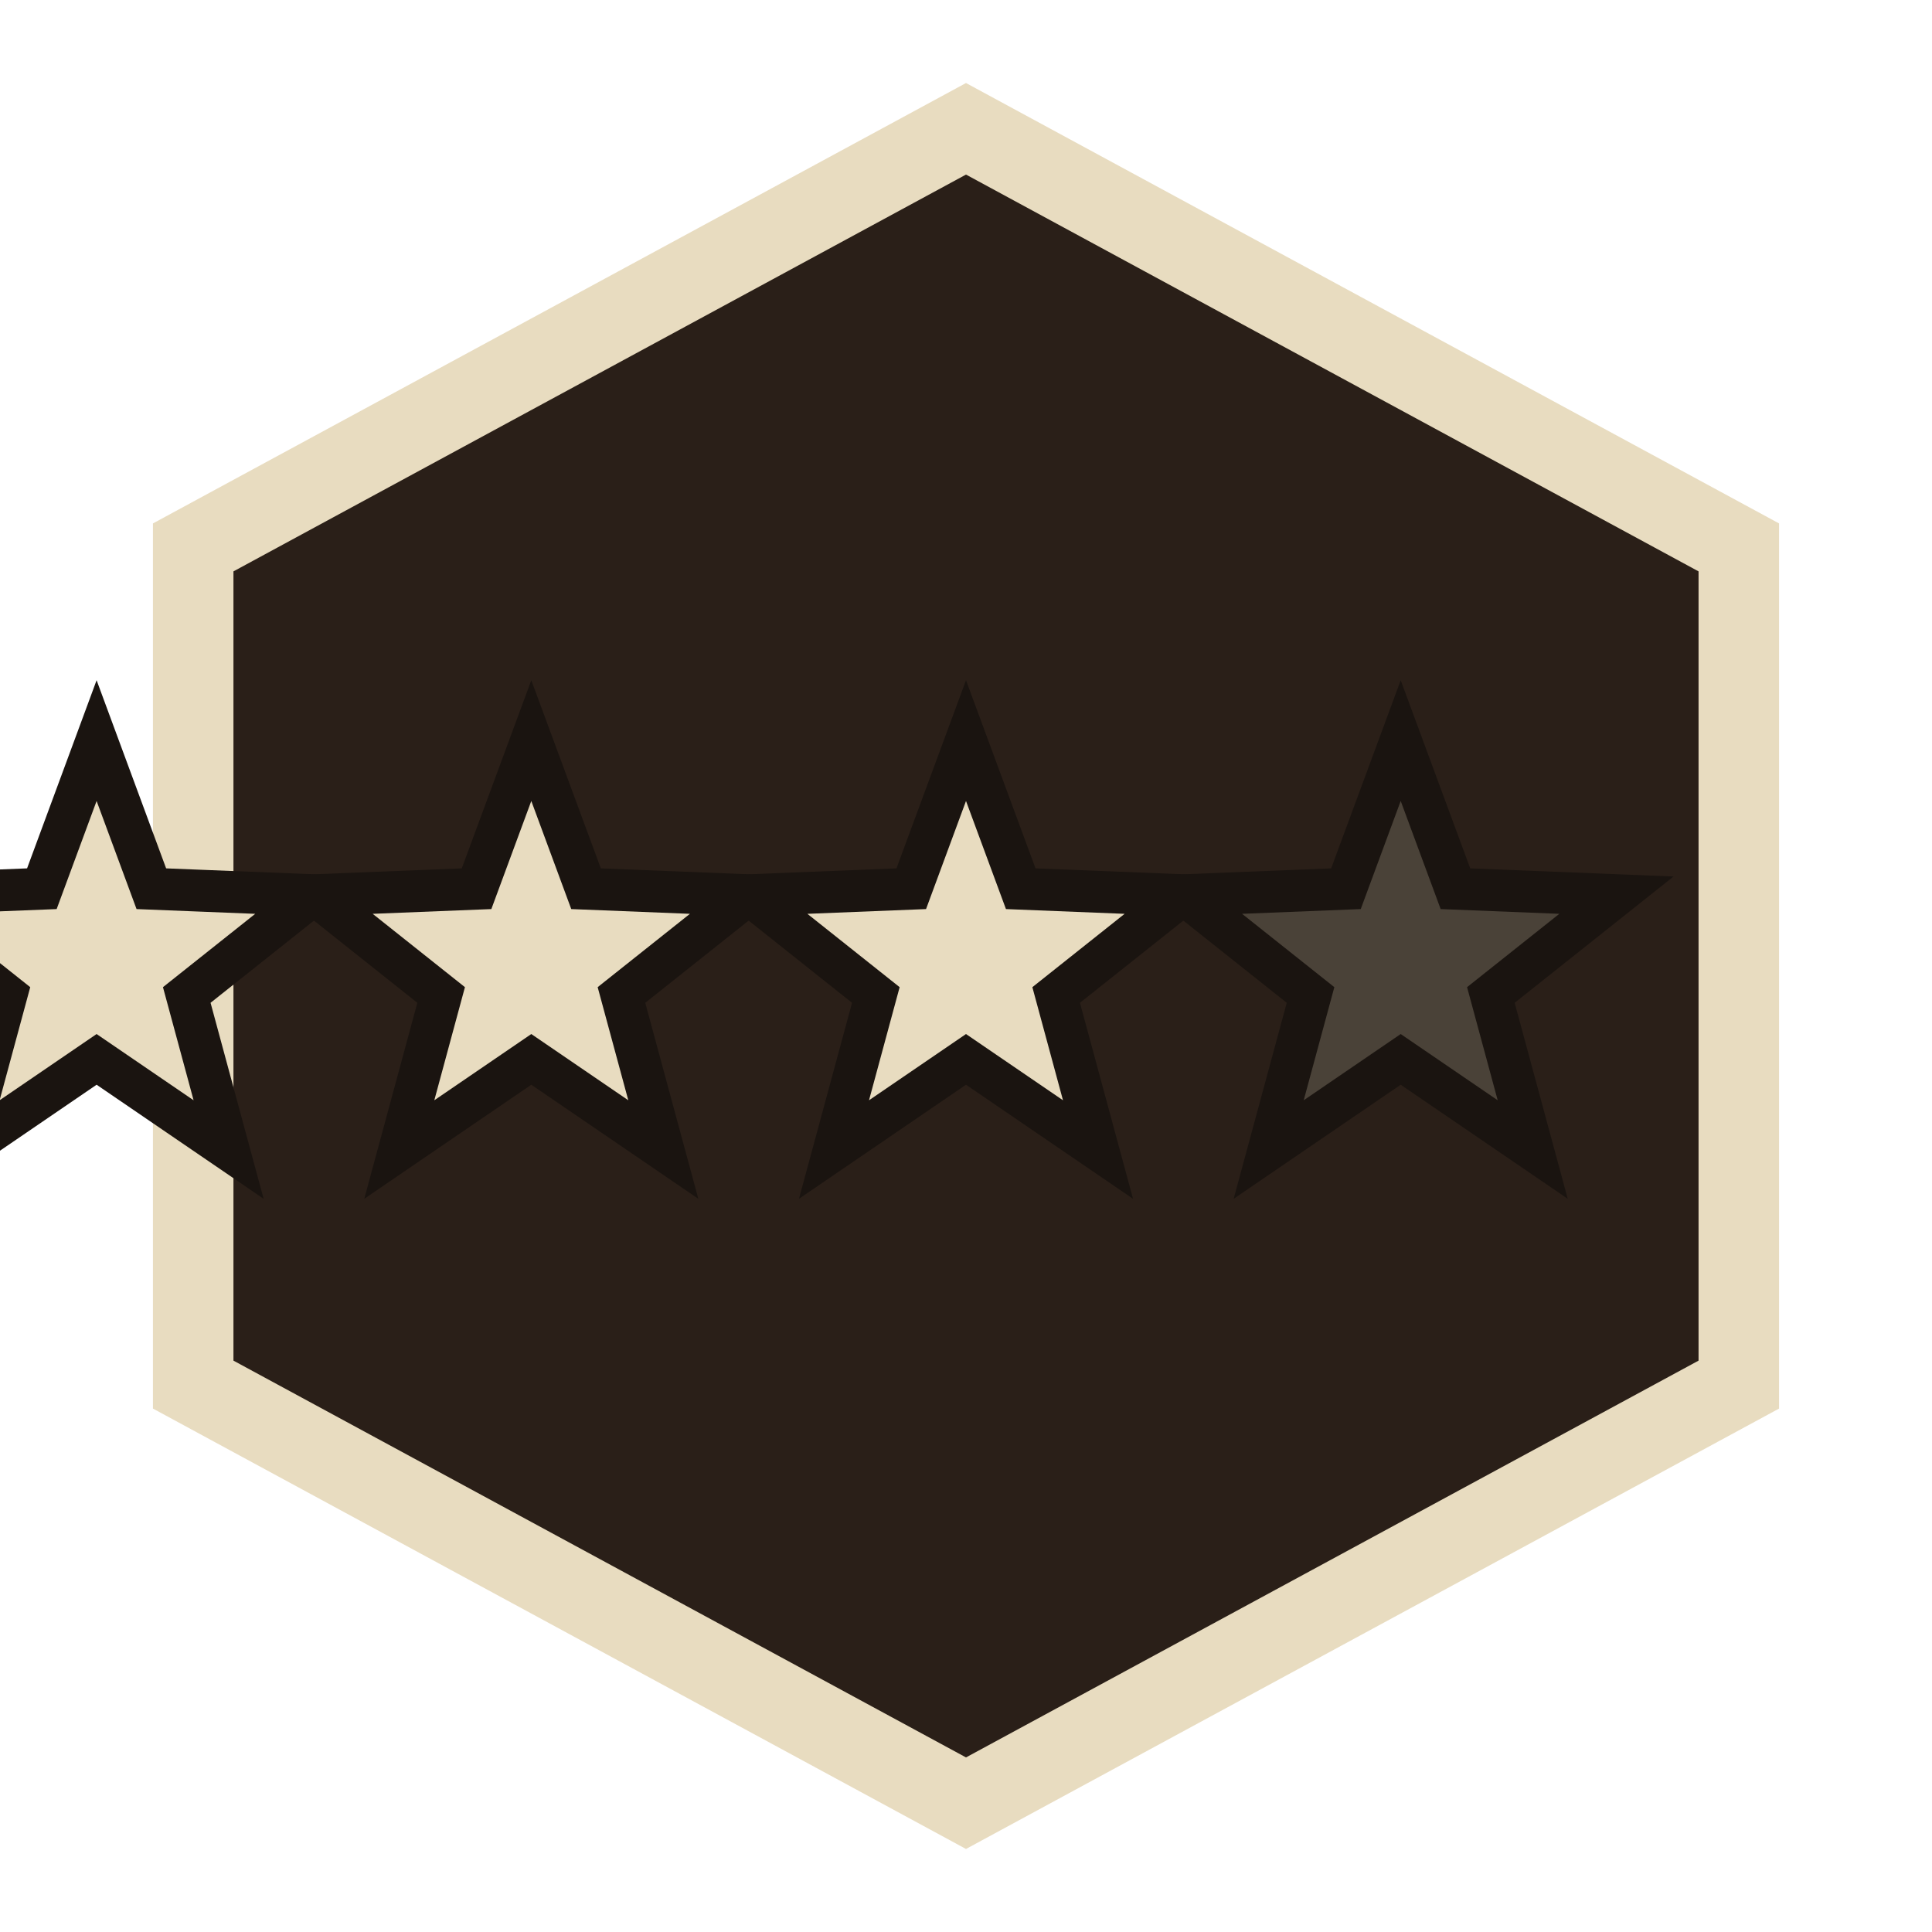
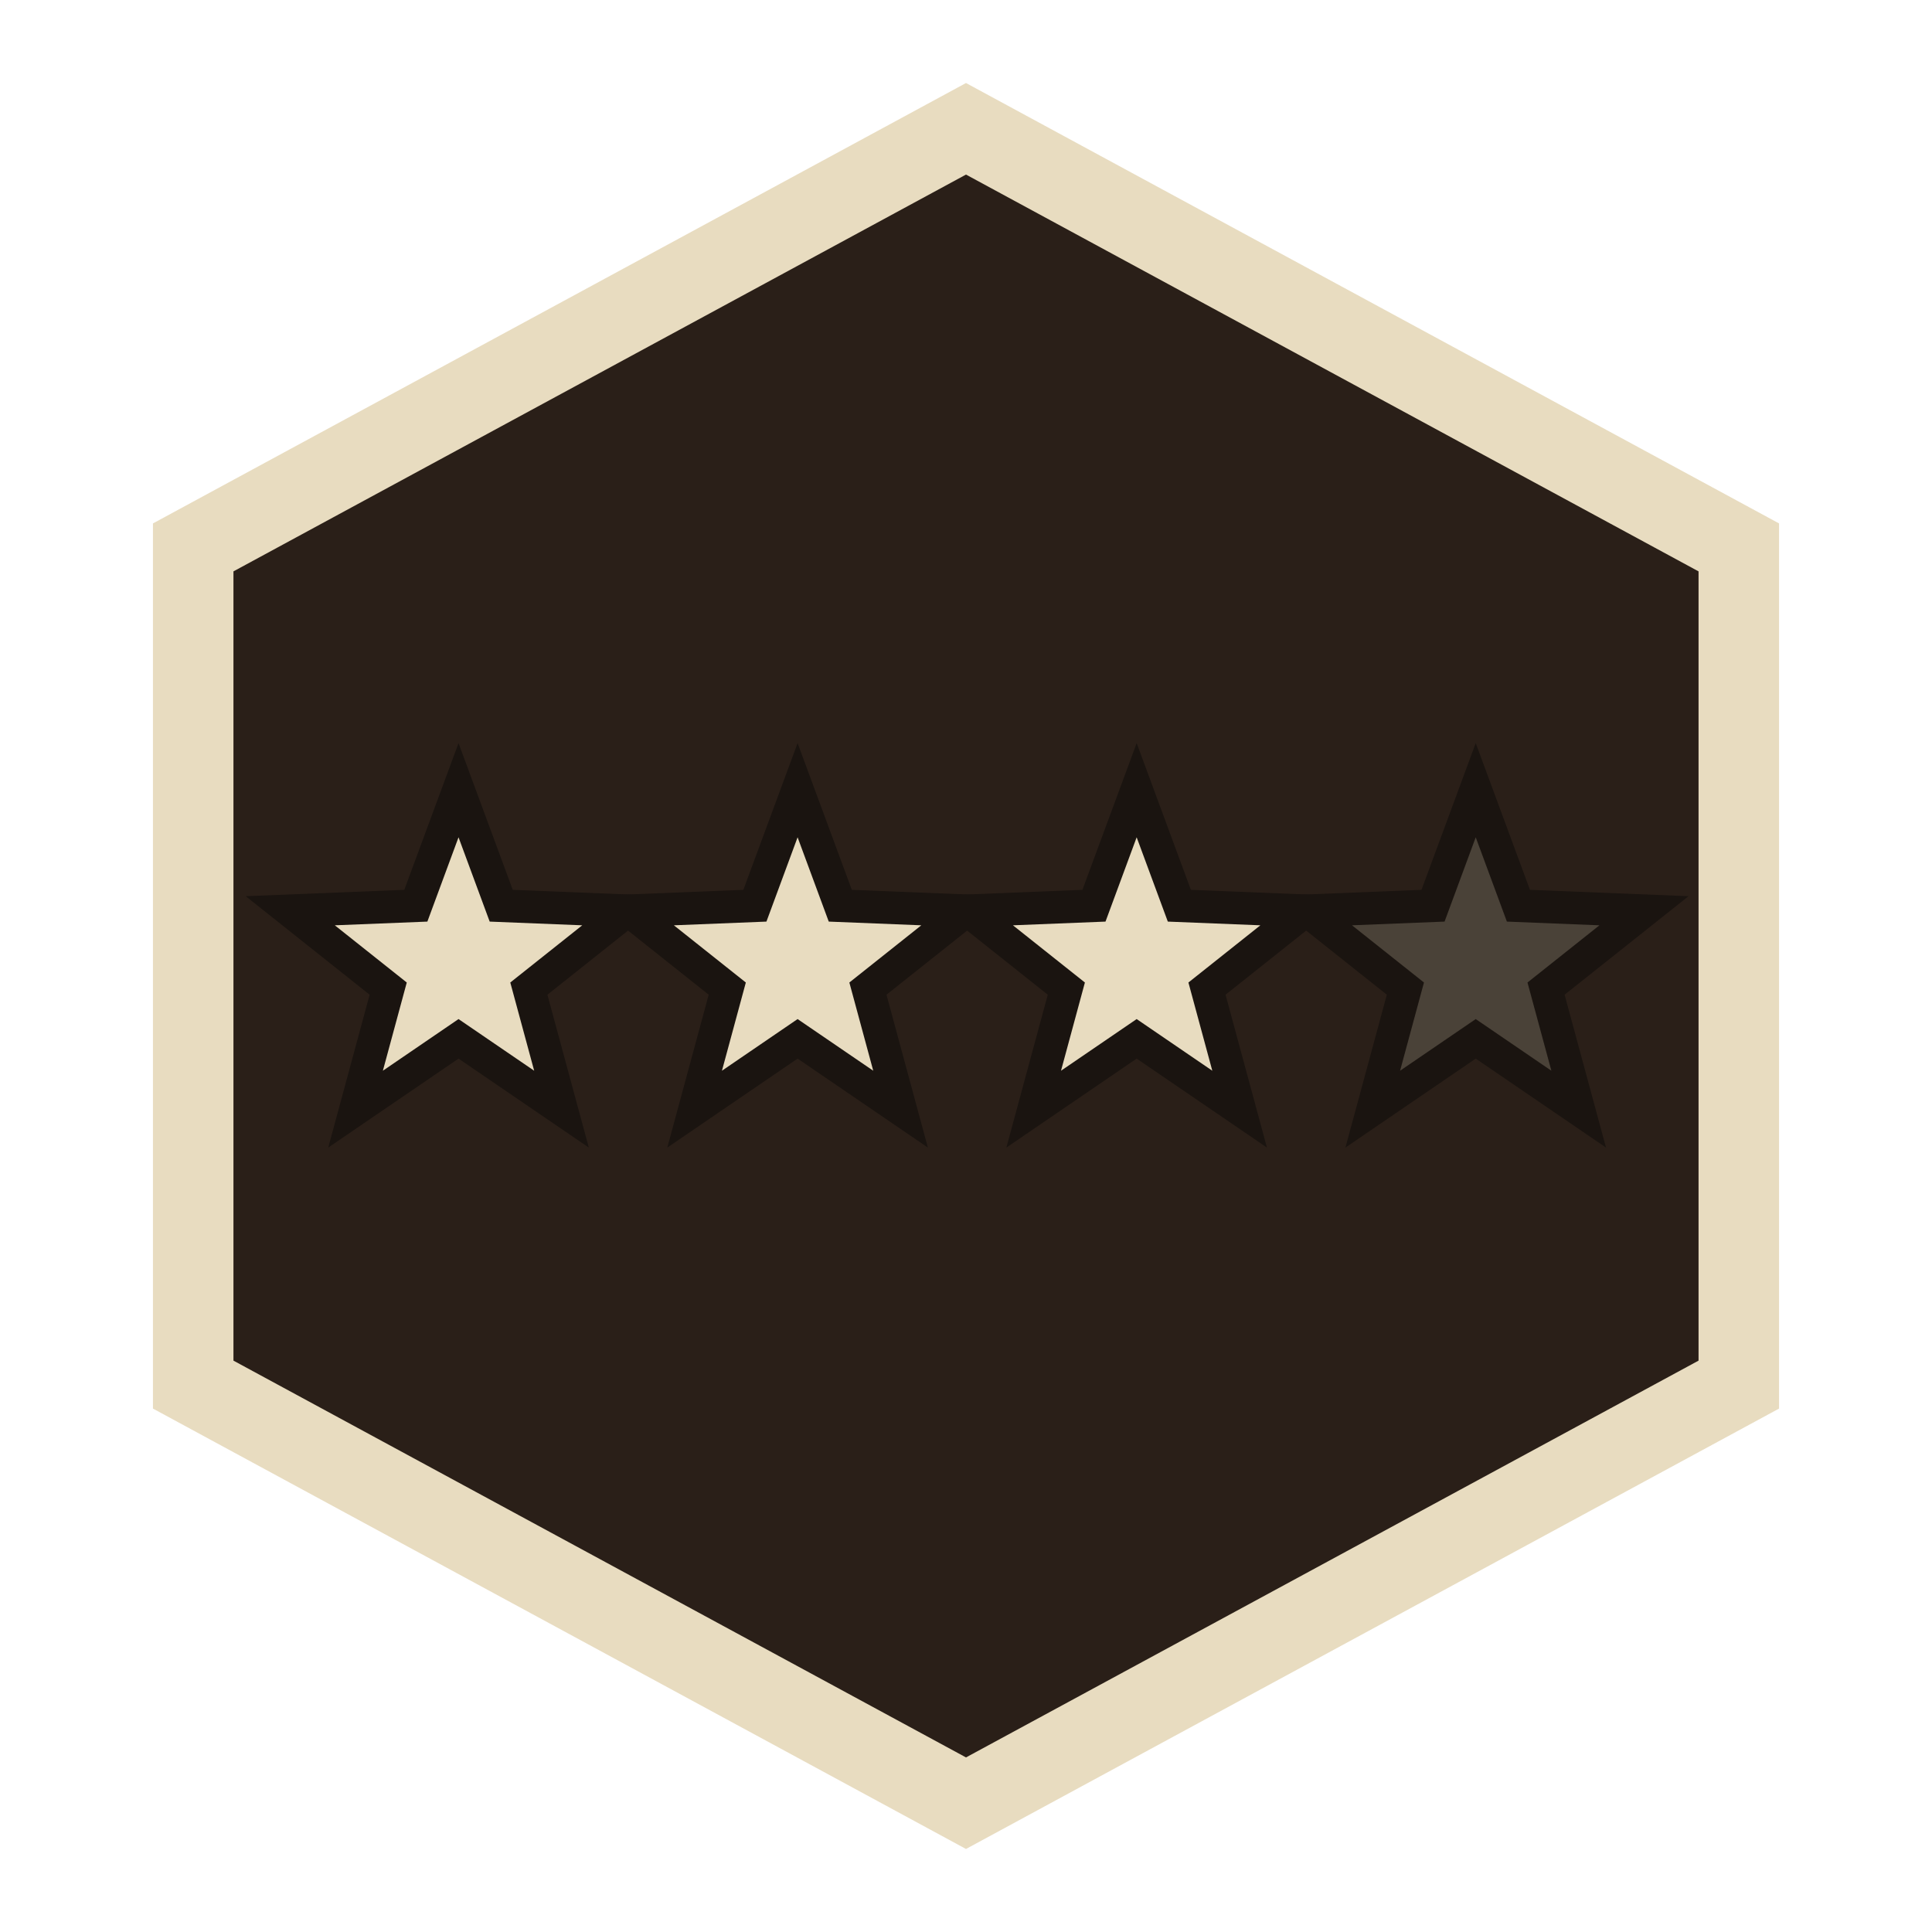
<svg xmlns="http://www.w3.org/2000/svg" viewBox="-30 -30 60 60" width="180" height="180">
  <style>.k3{stroke:#1a1410;stroke-width:3px;stroke-linejoin:round;stroke-linecap:round}.k2{stroke:#1a1410;stroke-width:2.2px;stroke-linejoin:round;stroke-linecap:round}.k15{stroke:#1a1410;stroke-width:1.6px;stroke-linejoin:round;stroke-linecap:round}.k1{stroke:#1a1410;stroke-width:1.1px;stroke-linejoin:round}</style>
  <defs>
    <g id="v-sturmbatterie">
      <ellipse cx="0" cy="16" rx="50" ry="16" fill="rgba(0,0,0,.35)" stroke="none" />
      <path class="k2" d="M-35.0,7 L31.0,7 A9,9 0 0 1 31.0,25 L-35.0,25 A9,9 0 0 1 -35.0,7 Z" fill="#2c2822" />
      <line x1="-41.3" y1="8.5" x2="-41.3" y2="23.5" stroke="#161310" stroke-width="2" stroke-linecap="round" />
      <line x1="-34.75" y1="8.5" x2="-34.75" y2="23.5" stroke="#161310" stroke-width="2" stroke-linecap="round" />
      <line x1="-28.2" y1="8.5" x2="-28.2" y2="23.5" stroke="#161310" stroke-width="2" stroke-linecap="round" />
      <line x1="-21.65" y1="8.5" x2="-21.65" y2="23.5" stroke="#161310" stroke-width="2" stroke-linecap="round" />
      <line x1="-15.1" y1="8.5" x2="-15.1" y2="23.5" stroke="#161310" stroke-width="2" stroke-linecap="round" />
      <line x1="-8.55" y1="8.5" x2="-8.55" y2="23.5" stroke="#161310" stroke-width="2" stroke-linecap="round" />
      <line x1="-2.0" y1="8.5" x2="-2.0" y2="23.5" stroke="#161310" stroke-width="2" stroke-linecap="round" />
      <line x1="4.55" y1="8.5" x2="4.55" y2="23.5" stroke="#161310" stroke-width="2" stroke-linecap="round" />
      <line x1="11.1" y1="8.5" x2="11.1" y2="23.5" stroke="#161310" stroke-width="2" stroke-linecap="round" />
      <line x1="17.65" y1="8.5" x2="17.65" y2="23.5" stroke="#161310" stroke-width="2" stroke-linecap="round" />
      <line x1="24.2" y1="8.5" x2="24.2" y2="23.5" stroke="#161310" stroke-width="2" stroke-linecap="round" />
      <line x1="30.75" y1="8.5" x2="30.75" y2="23.5" stroke="#161310" stroke-width="2" stroke-linecap="round" />
      <line x1="37.3" y1="8.5" x2="37.3" y2="23.5" stroke="#161310" stroke-width="2" stroke-linecap="round" />
      <ellipse class="k1" cx="-35.0" cy="16" rx="8.1" ry="8.1" fill="#161310" />
      <ellipse class="k1" cx="31.0" cy="16" rx="8.1" ry="8.1" fill="#161310" />
      <path class="k2" d="M-36.0,-6 L32.0,-6 A10,10 0 0 1 32.0,14 L-36.0,14 A10,10 0 0 1 -36.0,-6 Z" fill="#332b24" />
      <line x1="-43.0" y1="-4.5" x2="-43.0" y2="12.5" stroke="#1c1713" stroke-width="2" stroke-linecap="round" />
      <line x1="-36.167" y1="-4.5" x2="-36.167" y2="12.5" stroke="#1c1713" stroke-width="2" stroke-linecap="round" />
      <line x1="-29.333" y1="-4.5" x2="-29.333" y2="12.5" stroke="#1c1713" stroke-width="2" stroke-linecap="round" />
      <line x1="-22.5" y1="-4.5" x2="-22.5" y2="12.5" stroke="#1c1713" stroke-width="2" stroke-linecap="round" />
      <line x1="-15.667" y1="-4.5" x2="-15.667" y2="12.5" stroke="#1c1713" stroke-width="2" stroke-linecap="round" />
      <line x1="-8.833" y1="-4.5" x2="-8.833" y2="12.5" stroke="#1c1713" stroke-width="2" stroke-linecap="round" />
      <line x1="-2.0" y1="-4.5" x2="-2.0" y2="12.5" stroke="#1c1713" stroke-width="2" stroke-linecap="round" />
      <line x1="4.833" y1="-4.5" x2="4.833" y2="12.5" stroke="#1c1713" stroke-width="2" stroke-linecap="round" />
      <line x1="11.667" y1="-4.5" x2="11.667" y2="12.5" stroke="#1c1713" stroke-width="2" stroke-linecap="round" />
      <line x1="18.5" y1="-4.5" x2="18.5" y2="12.5" stroke="#1c1713" stroke-width="2" stroke-linecap="round" />
      <line x1="25.333" y1="-4.5" x2="25.333" y2="12.5" stroke="#1c1713" stroke-width="2" stroke-linecap="round" />
      <line x1="32.167" y1="-4.5" x2="32.167" y2="12.5" stroke="#1c1713" stroke-width="2" stroke-linecap="round" />
      <line x1="39.0" y1="-4.5" x2="39.0" y2="12.5" stroke="#1c1713" stroke-width="2" stroke-linecap="round" />
      <ellipse class="k1" cx="-36.0" cy="4" rx="9.0" ry="9.0" fill="#1c1713" />
      <ellipse class="k1" cx="32.0" cy="4" rx="9.0" ry="9.0" fill="#1c1713" />
      <polygon class="#4a2e21" points="-40.0,2.0 38.0,2.0 30.0,-10.0 -32.0,-10.0" fill="#6b4230" stroke-width="2" />
      <polygon class="k3" points="-36.0,-16.0 -4.0,0.0 -4.0,10.0 -36.0,-6.0" fill="#6b4230" />
      <polygon class="k3" points="-4.0,0.0 28.0,-16.0 28.0,-6.0 -4.0,10.0" fill="#4a2e21" />
      <polygon class="k3" points="-4.0,-32.0 28.0,-16.0 -4.0,0.0 -36.0,-16.0" fill="#8a5a40" />
      <polygon class="k2" points="-34.0,-8.0 -24.0,-16.0 20.0,-16.0 30.0,-8.0" fill="#77726b" />
      <path d="M-30,-9 L26,-9" fill="none" stroke="#f0e2b8" stroke-width="2" opacity="0.6" />
      <polygon class="k3" points="-13.0,-34.0 2.0,-26.5 2.0,-14.5 -13.0,-22.0" fill="#77726b" />
      <polygon class="k3" points="2.0,-26.5 17.0,-34.0 17.0,-22.0 2.0,-14.5" fill="#48443f" />
      <polygon class="k3" points="2.0,-41.5 17.0,-34.0 2.0,-26.5 -13.0,-34.0" fill="#a8a195" />
      <line x1="-1.15" y1="-24" x2="-15.1" y2="-44" stroke="#1a1410" stroke-width="7.4" stroke-linecap="round" />
      <line x1="-1.15" y1="-24" x2="-15.1" y2="-44" stroke="#48443f" stroke-width="3.4" stroke-linecap="round" />
      <line x1="-1.15" y1="-24.85" x2="-15.1" y2="-44.85" stroke="#a8a195" stroke-width="1.5" stroke-linecap="round" />
      <line x1="0.95" y1="-24" x2="-3.7" y2="-47" stroke="#1a1410" stroke-width="7.4" stroke-linecap="round" />
      <line x1="0.95" y1="-24" x2="-3.7" y2="-47" stroke="#48443f" stroke-width="3.4" stroke-linecap="round" />
      <line x1="0.95" y1="-24.85" x2="-3.7" y2="-47.85" stroke="#a8a195" stroke-width="1.5" stroke-linecap="round" />
      <line x1="3.05" y1="-24" x2="7.7" y2="-47" stroke="#1a1410" stroke-width="7.4" stroke-linecap="round" />
      <line x1="3.05" y1="-24" x2="7.7" y2="-47" stroke="#48443f" stroke-width="3.4" stroke-linecap="round" />
      <line x1="3.05" y1="-24.85" x2="7.7" y2="-47.85" stroke="#a8a195" stroke-width="1.5" stroke-linecap="round" />
      <line x1="5.15" y1="-24" x2="19.1" y2="-44" stroke="#1a1410" stroke-width="7.4" stroke-linecap="round" />
      <line x1="5.15" y1="-24" x2="19.1" y2="-44" stroke="#48443f" stroke-width="3.4" stroke-linecap="round" />
      <line x1="5.15" y1="-24.85" x2="19.1" y2="-44.85" stroke="#a8a195" stroke-width="1.5" stroke-linecap="round" />
      <polygon class="2" points="-22.0,-21.0 -16.0,-18.0 -16.0,-13.0 -22.0,-16.0" fill="#834f36" />
      <polygon class="2" points="-16.0,-18.0 -10.0,-21.0 -10.0,-16.0 -16.0,-13.0" fill="#5e3826" />
      <polygon class="2" points="-16.0,-24.0 -10.0,-21.0 -16.0,-18.0 -22.0,-21.0" fill="#a2684a" />
      <polygon class="2" points="14.0,-21.0 20.0,-18.0 20.0,-13.0 14.0,-16.0" fill="#834f36" />
      <polygon class="2" points="20.0,-18.0 26.0,-21.0 26.0,-16.0 20.0,-13.0" fill="#5e3826" />
      <polygon class="2" points="20.0,-24.0 26.0,-21.0 20.0,-18.0 14.0,-21.0" fill="#a2684a" />
      <polygon points="-10.1,-58.0 -13.7,-56.9 -15.1,-54.2 -16.5,-56.9 -20.1,-58.0 -16.5,-59.1 -15.1,-61.8 -13.7,-59.1" fill="#f0e2b8" stroke="#fff3d6" stroke-width="0.8" />
      <polygon points="1.3,-61.0 -2.3,-59.9 -3.7,-57.2 -5.1,-59.9 -8.7,-61.0 -5.1,-62.1 -3.7,-64.8 -2.3,-62.1" fill="#f0e2b8" stroke="#fff3d6" stroke-width="0.8" />
      <polygon points="12.7,-61.0 9.1,-59.9 7.7,-57.2 6.3,-59.9 2.7,-61.0 6.3,-62.1 7.7,-64.8 9.1,-62.1" fill="#f0e2b8" stroke="#fff3d6" stroke-width="0.8" />
      <polygon points="24.1,-58.0 20.5,-56.9 19.1,-54.2 17.7,-56.9 14.1,-58.0 17.7,-59.1 19.1,-61.8 20.5,-59.1" fill="#f0e2b8" stroke="#fff3d6" stroke-width="0.8" />
      <rect x="13.553" y="-47.58" width="2.8" height="6.4" rx="0.6" fill="#e8c872" stroke="#1a1410" stroke-width="0.8" transform="rotate(12.07476 14.95331 -44.37962)" />
      <rect x="3.497" y="-38.339" width="2.8" height="6.4" rx="0.6" fill="#e8c872" stroke="#1a1410" stroke-width="0.8" transform="rotate(-10.74489 4.897451 -35.13883)" />
      <rect x="2.92" y="-39.022" width="2.8" height="6.4" rx="0.6" fill="#e8c872" stroke="#1a1410" stroke-width="0.8" transform="rotate(-37.00035 4.319957 -35.82154)" />
      <rect x="17.946" y="-49.523" width="2.8" height="6.4" rx="0.6" fill="#e8c872" stroke="#1a1410" stroke-width="0.8" transform="rotate(-32.74296 19.34583 -46.32347)" />
      <rect x="17.581" y="-31.356" width="2.8" height="6.4" rx="0.6" fill="#e8c872" stroke="#1a1410" stroke-width="0.8" transform="rotate(-30.09584 18.98077 -28.15555)" />
      <rect x="9.53" y="-36.142" width="2.8" height="6.4" rx="0.6" fill="#e8c872" stroke="#1a1410" stroke-width="0.8" transform="rotate(35.81672 10.92956 -32.9416)" />
      <rect x="23.684" y="-41.68" width="2.8" height="6.4" rx="0.6" fill="#e8c872" stroke="#1a1410" stroke-width="0.8" transform="rotate(38.10041 25.08412 -38.47967)" />
      <rect x="2.463" y="-30.597" width="2.8" height="6.4" rx="0.6" fill="#e8c872" stroke="#1a1410" stroke-width="0.8" transform="rotate(-16.83126 3.863307 -27.39676)" />
      <rect x="6.37" y="-48.373" width="2.8" height="6.4" rx="0.6" fill="#e8c872" stroke="#1a1410" stroke-width="0.8" transform="rotate(-15.32145 7.770203 -45.17299)" />
      <rect x="33.245" y="-46.863" width="2.8" height="6.4" rx="0.6" fill="#e8c872" stroke="#1a1410" stroke-width="0.8" transform="rotate(6.528013 34.64505 -43.66257)" />
      <rect x="26.157" y="-42.262" width="2.8" height="6.4" rx="0.6" fill="#e8c872" stroke="#1a1410" stroke-width="0.8" transform="rotate(3.819557 27.55654 -39.06246)" />
      <rect x="3.112" y="-49.77" width="2.8" height="6.4" rx="0.6" fill="#e8c872" stroke="#1a1410" stroke-width="0.8" transform="rotate(-23.5233 4.511559 -46.56957)" />
      <rect x="27.816" y="-40.938" width="2.8" height="6.4" rx="0.6" fill="#e8c872" stroke="#1a1410" stroke-width="0.8" transform="rotate(-14.86823 29.216 -37.73778)" />
      <rect x="24.022" y="-40.324" width="2.8" height="6.4" rx="0.6" fill="#e8c872" stroke="#1a1410" stroke-width="0.8" transform="rotate(-16.01864 25.42247 -37.12357)" />
    </g>
    <g id="v-obelisk">
      <ellipse cx="0" cy="6" rx="46" ry="18" fill="rgba(0,0,0,.4)" stroke="none" />
      <polygon class="k3" points="-40.0,-8.0 0.0,12.0 0.0,22.0 -40.0,2.0" fill="#4b4238" />
      <polygon class="k3" points="0.0,12.0 40.0,-8.0 40.0,2.0 0.0,22.0" fill="#332c24" />
      <polygon class="k3" points="0.0,-28.0 40.0,-8.0 0.0,12.0 -40.0,-8.0" fill="#6a5d4e" />
      <polygon class="k1" points="-40.0,-6.0 0.0,10.0 0.0,16.0 -40.0,0.0" fill="url(#haz)" />
      <polygon class="k3" points="-30.0,-20.0 0.0,-5.0 0.0,9.0 -30.0,-6.0" fill="#4b4238" />
      <polygon class="k3" points="0.0,-5.0 30.0,-20.0 30.0,-6.0 0.0,9.0" fill="#332c24" />
      <polygon class="k3" points="0.0,-35.0 30.0,-20.0 0.0,-5.0 -30.0,-20.0" fill="#6a5d4e" />
      <path class="k1" d="M-30,4 C-39.9,-4.8 -34.4,-13.6 -31.1,-24.6 C-23.4,-13.6 -20.1,-5.9 -30,4 Z" fill="#ff8a2a" />
      <path class="k1" d="M30,4 C20.1,-4.8 25.6,-13.6 28.9,-24.6 C36.6,-13.6 39.9,-5.9 30,4 Z" fill="#ff8a2a" />
      <path class="k1" d="M-26,-6 C-35.9,-14.8 -30.4,-23.6 -27.1,-34.6 C-19.4,-23.6 -16.1,-15.9 -26,-6 Z" fill="#ff8a2a" />
      <path class="k1" d="M26,-6 C16.1,-14.8 21.6,-23.6 24.9,-34.6 C32.6,-23.6 35.9,-15.9 26,-6 Z" fill="#ff8a2a" />
      <polygon class="k2" points="3.0,-20.0 1.0,-148.0 15.0,-150.0 20.0,-20.0" fill="#332c24" />
      <path class="k3" d="M-20,-20 L20,-20 L15,-150 L-15,-150 Z" fill="#4b4238" />
      <polygon class="k2" points="-20.0,-20.0 -15.0,-150.0 -1.0,-148.0 -3.0,-20.0" fill="#6a5d4e" />
      <path d="M-13.85,-38.5 L-4.85,-29.5 M-13.85,-29.5 L-4.85,-38.5" fill="none" stroke="#8a5aa0" stroke-width="1.4" opacity="0.75" />
      <path d="M4.85,-38.5 L13.85,-34 L4.85,-29.5" fill="none" stroke="#8a5aa0" stroke-width="1.4" opacity="0.75" />
      <path d="M-13.548,-56.5 L-4.548,-52 L-13.548,-47.5" fill="none" stroke="#8a5aa0" stroke-width="1.4" opacity="0.75" />
      <path d="M4.548,-56.5 L13.548,-47.5 M4.548,-47.5 L13.548,-56.5" fill="none" stroke="#8a5aa0" stroke-width="1.4" opacity="0.75" />
      <path d="M-8.745,-74.5 L-8.745,-65.5 M-13.245,-70 L-4.245,-70" fill="none" stroke="#8a5aa0" stroke-width="1.4" opacity="0.75" />
      <path d="M8.745,-74.5 L8.745,-65.5 M4.245,-70 L13.245,-70" fill="none" stroke="#8a5aa0" stroke-width="1.4" opacity="0.75" />
      <path d="M-12.943,-92.5 L-3.943,-83.5 M-12.943,-83.5 L-3.943,-92.5" fill="none" stroke="#8a5aa0" stroke-width="1.4" opacity="0.75" />
      <path d="M3.943,-92.5 L12.943,-88 L3.943,-83.5" fill="none" stroke="#8a5aa0" stroke-width="1.4" opacity="0.75" />
      <path d="M-12.64,-110.5 L-3.64,-101.5 M-12.64,-101.5 L-3.64,-110.5" fill="none" stroke="#8a5aa0" stroke-width="1.4" opacity="0.75" />
      <path d="M3.64,-110.5 L12.64,-106 L3.64,-101.5" fill="none" stroke="#8a5aa0" stroke-width="1.4" opacity="0.75" />
      <path d="M-12.338,-128.5 L-3.338,-124 L-12.338,-119.5" fill="none" stroke="#8a5aa0" stroke-width="1.4" opacity="0.75" />
      <path d="M3.338,-128.5 L12.338,-119.5 M3.338,-119.5 L12.338,-128.5" fill="none" stroke="#8a5aa0" stroke-width="1.4" opacity="0.75" />
      <path d="M-14,-46 L14,-46" fill="none" stroke="#2a231c" stroke-width="2" />
      <path d="M-14,-92 L14,-92" fill="none" stroke="#2a231c" stroke-width="2" />
      <path d="M-14,-130 L14,-130" fill="none" stroke="#2a231c" stroke-width="2" />
      <polygon class="k2" points="-15.0,-150.0 15.0,-150.0 9.0,-165.0 -9.0,-165.0" fill="#6a5d4e" />
      <circle cx="0" cy="-208" r="26" fill="#b784ff" opacity=".18" />
      <circle cx="0" cy="-208" r="14" fill="#9a6ae0" opacity=".3" />
      <polyline points="12.895,-165 16.225,-185.606 36.842,-206.212" fill="none" stroke="#1a1410" stroke-width="4" stroke-linejoin="round" />
      <polyline points="12.895,-165 16.225,-185.606 36.842,-206.212" fill="none" stroke="#5fd4ff" stroke-width="1.8" stroke-linejoin="round" />
      <polyline points="-6.714,-165 -17.168,-181.3 -19.184,-197.599" fill="none" stroke="#1a1410" stroke-width="4" stroke-linejoin="round" />
      <polyline points="-6.714,-165 -17.168,-181.3 -19.184,-197.599" fill="none" stroke="#5fd4ff" stroke-width="1.8" stroke-linejoin="round" />
      <polyline points="-9.609,-165 -22.202,-197.446 -27.453,-229.893" fill="none" stroke="#1a1410" stroke-width="4" stroke-linejoin="round" />
      <polyline points="-9.609,-165 -22.202,-197.446 -27.453,-229.893" fill="none" stroke="#5fd4ff" stroke-width="1.8" stroke-linejoin="round" />
      <ellipse cx="0" cy="-208" rx="22" ry="13" fill="#2a0d33" class="k3" />
      <path class="k2" d="M-19,-208 Q-6,-222 0,-208 Q6,-194 19,-208 Q6,-198 0,-208 Q-6,-198 -19,-208 Z" fill="#e8dcc0" />
      <ellipse class="k2" cx="0" cy="-208" rx="6.5" ry="9.5" fill="#ff3a1a" />
      <ellipse cx="0" cy="-208" rx="2.4" ry="6" fill="#1a1410" stroke="none" />
      <circle cx="-2.5" cy="-211" r="1.6" fill="#ffd23f" stroke="none" />
      <ellipse cx="0" cy="-198" rx="26" ry="7" fill="none" stroke="#c9a8ff" stroke-width="1.8" opacity="0.6" />
    </g>
    <pattern id="haz" width="8" height="8" patternUnits="userSpaceOnUse" patternTransform="rotate(-35)">
      <rect width="8" height="8" fill="#e8b93a" />
      <rect width="4" height="8" fill="#1a1410" />
    </pattern>
    <filter id="sil">
      <feColorMatrix type="matrix" values="0 0 0 0 0.11  0 0 0 0 0.08  0 0 0 0 0.06  0 0 0 1 0" />
    </filter>
    <g id="badge-0">
      <g>
        <polygon points="0.0,-26.0 24.0,-13.0 24.0,13.0 0.0,26.0 -24.0,13.0 -24.0,-13.0" fill="#2a1f18" stroke="#e8dcc0" stroke-width="2.5" />
-         <polygon points="-27.0,-7.0 -25.3,-2.4 -20.3,-2.2 -24.2,0.9 -22.9,5.7 -27.0,2.9 -31.1,5.7 -29.8,0.9 -33.7,-2.2 -28.7,-2.4" fill="#4a4238" stroke="#1a1410" stroke-width="1.3" />
-         <polygon points="-13.5,-7.0 -11.8,-2.4 -6.8,-2.2 -10.7,0.9 -9.4,5.7 -13.5,2.9 -17.6,5.7 -16.3,0.9 -20.2,-2.2 -15.2,-2.4" fill="#4a4238" stroke="#1a1410" stroke-width="1.3" />
-         <polygon points="0.0,-7.0 1.7,-2.4 6.7,-2.2 2.8,0.9 4.1,5.7 0.0,2.9 -4.1,5.7 -2.8,0.9 -6.7,-2.2 -1.7,-2.4" fill="#4a4238" stroke="#1a1410" stroke-width="1.3" />
-         <polygon points="13.5,-7.0 15.2,-2.4 20.2,-2.2 16.3,0.9 17.6,5.7 13.5,2.9 9.4,5.7 10.7,0.9 6.8,-2.2 11.8,-2.4" fill="#4a4238" stroke="#1a1410" stroke-width="1.3" />
+         <g transform="translate(5.3,0) scale(0.78)">
+           <polygon points="-27.0,-7.0 -25.3,-2.4 -20.3,-2.2 -24.2,0.9 -22.9,5.7 -27.0,2.9 -31.1,5.7 -29.8,0.9 -33.7,-2.2 -28.7,-2.4" fill="#4a4238" stroke="#1a1410" stroke-width="1.3" />
+           <polygon points="-13.5,-7.0 -11.8,-2.4 -6.8,-2.2 -10.7,0.9 -9.4,5.7 -13.5,2.9 -17.6,5.7 -16.3,0.9 -20.2,-2.2 -15.2,-2.4" fill="#4a4238" stroke="#1a1410" stroke-width="1.3" />
+           <polygon points="0.0,-7.0 1.7,-2.4 6.7,-2.2 2.8,0.9 4.1,5.7 0.0,2.9 -4.1,5.7 -2.8,0.9 -6.7,-2.2 -1.7,-2.4" fill="#4a4238" stroke="#1a1410" stroke-width="1.3" />
+           <polygon points="13.5,-7.0 15.2,-2.4 20.2,-2.2 16.3,0.9 17.6,5.7 13.5,2.9 9.4,5.7 10.7,0.9 6.8,-2.2 11.8,-2.4" fill="#4a4238" stroke="#1a1410" stroke-width="1.3" />
+         </g>
      </g>
    </g>
    <g id="badge-1">
      <g>
        <polygon points="0.0,-26.0 24.0,-13.0 24.0,13.0 0.0,26.0 -24.0,13.0 -24.0,-13.0" fill="#2a1f18" stroke="#e8dcc0" stroke-width="2.5" />
-         <polygon points="-27.0,-7.0 -25.3,-2.4 -20.3,-2.2 -24.2,0.9 -22.9,5.7 -27.0,2.9 -31.1,5.7 -29.8,0.9 -33.7,-2.2 -28.7,-2.4" fill="#e8dcc0" stroke="#1a1410" stroke-width="1.3" />
-         <polygon points="-13.5,-7.0 -11.8,-2.4 -6.8,-2.2 -10.7,0.9 -9.4,5.7 -13.5,2.9 -17.6,5.7 -16.3,0.9 -20.2,-2.2 -15.2,-2.4" fill="#4a4238" stroke="#1a1410" stroke-width="1.3" />
-         <polygon points="0.0,-7.0 1.7,-2.4 6.7,-2.2 2.8,0.9 4.1,5.7 0.0,2.9 -4.1,5.7 -2.8,0.9 -6.7,-2.2 -1.7,-2.4" fill="#4a4238" stroke="#1a1410" stroke-width="1.3" />
-         <polygon points="13.5,-7.0 15.2,-2.4 20.2,-2.2 16.3,0.9 17.6,5.7 13.5,2.9 9.4,5.7 10.7,0.9 6.8,-2.2 11.8,-2.4" fill="#4a4238" stroke="#1a1410" stroke-width="1.3" />
+         <g transform="translate(5.3,0) scale(0.78)">
+           <polygon points="-27.0,-7.0 -25.3,-2.4 -20.3,-2.2 -24.2,0.9 -22.9,5.7 -27.0,2.9 -31.1,5.7 -29.8,0.9 -33.7,-2.2 -28.7,-2.4" fill="#e8dcc0" stroke="#1a1410" stroke-width="1.3" />
+           <polygon points="-13.5,-7.0 -11.8,-2.4 -6.8,-2.2 -10.7,0.9 -9.4,5.7 -13.5,2.9 -17.6,5.7 -16.3,0.9 -20.2,-2.2 -15.2,-2.4" fill="#4a4238" stroke="#1a1410" stroke-width="1.3" />
+           <polygon points="0.0,-7.0 1.7,-2.4 6.7,-2.2 2.8,0.9 4.1,5.7 0.0,2.9 -4.1,5.7 -2.8,0.9 -6.7,-2.2 -1.7,-2.4" fill="#4a4238" stroke="#1a1410" stroke-width="1.3" />
+           <polygon points="13.5,-7.0 15.2,-2.4 20.2,-2.2 16.3,0.9 17.6,5.7 13.5,2.9 9.4,5.7 10.7,0.9 6.8,-2.2 11.8,-2.4" fill="#4a4238" stroke="#1a1410" stroke-width="1.3" />
+         </g>
      </g>
    </g>
    <g id="badge-2">
      <g>
        <polygon points="0.0,-26.0 24.0,-13.0 24.0,13.0 0.0,26.0 -24.0,13.0 -24.0,-13.0" fill="#2a1f18" stroke="#e8dcc0" stroke-width="2.5" />
-         <polygon points="-27.0,-7.0 -25.3,-2.4 -20.3,-2.2 -24.2,0.9 -22.9,5.7 -27.0,2.9 -31.1,5.7 -29.8,0.9 -33.7,-2.2 -28.7,-2.4" fill="#e8dcc0" stroke="#1a1410" stroke-width="1.3" />
-         <polygon points="-13.5,-7.0 -11.8,-2.4 -6.8,-2.2 -10.7,0.9 -9.4,5.7 -13.5,2.9 -17.6,5.7 -16.3,0.9 -20.2,-2.2 -15.2,-2.4" fill="#e8dcc0" stroke="#1a1410" stroke-width="1.3" />
-         <polygon points="0.0,-7.0 1.7,-2.4 6.7,-2.2 2.8,0.9 4.1,5.7 0.0,2.9 -4.1,5.7 -2.8,0.9 -6.7,-2.2 -1.7,-2.4" fill="#4a4238" stroke="#1a1410" stroke-width="1.3" />
-         <polygon points="13.5,-7.0 15.2,-2.4 20.2,-2.2 16.3,0.9 17.6,5.7 13.5,2.9 9.4,5.7 10.7,0.9 6.8,-2.2 11.8,-2.4" fill="#4a4238" stroke="#1a1410" stroke-width="1.3" />
+         <g transform="translate(5.3,0) scale(0.78)">
+           <polygon points="-27.0,-7.0 -25.3,-2.4 -20.3,-2.2 -24.2,0.9 -22.9,5.7 -27.0,2.9 -31.1,5.7 -29.8,0.9 -33.7,-2.2 -28.7,-2.4" fill="#e8dcc0" stroke="#1a1410" stroke-width="1.3" />
+           <polygon points="-13.5,-7.0 -11.8,-2.4 -6.8,-2.2 -10.7,0.9 -9.4,5.7 -13.5,2.9 -17.6,5.7 -16.3,0.9 -20.2,-2.2 -15.2,-2.4" fill="#e8dcc0" stroke="#1a1410" stroke-width="1.3" />
+           <polygon points="0.0,-7.0 1.7,-2.4 6.7,-2.2 2.8,0.9 4.1,5.7 0.0,2.9 -4.1,5.7 -2.8,0.9 -6.7,-2.2 -1.7,-2.4" fill="#4a4238" stroke="#1a1410" stroke-width="1.3" />
+           <polygon points="13.5,-7.0 15.2,-2.4 20.2,-2.2 16.3,0.9 17.6,5.7 13.5,2.9 9.4,5.7 10.7,0.9 6.8,-2.2 11.8,-2.4" fill="#4a4238" stroke="#1a1410" stroke-width="1.3" />
+         </g>
      </g>
    </g>
    <g id="badge-3">
      <g>
        <polygon points="0.0,-26.0 24.0,-13.0 24.0,13.0 0.0,26.0 -24.0,13.0 -24.0,-13.0" fill="#2a1f18" stroke="#e8dcc0" stroke-width="2.5" />
-         <polygon points="-27.0,-7.0 -25.3,-2.4 -20.3,-2.2 -24.2,0.9 -22.9,5.7 -27.0,2.9 -31.1,5.7 -29.8,0.9 -33.7,-2.2 -28.7,-2.4" fill="#e8dcc0" stroke="#1a1410" stroke-width="1.3" />
-         <polygon points="-13.5,-7.0 -11.8,-2.4 -6.8,-2.2 -10.7,0.9 -9.4,5.7 -13.5,2.9 -17.6,5.7 -16.3,0.9 -20.2,-2.2 -15.2,-2.4" fill="#e8dcc0" stroke="#1a1410" stroke-width="1.3" />
-         <polygon points="0.0,-7.0 1.7,-2.4 6.7,-2.2 2.8,0.9 4.1,5.7 0.0,2.9 -4.1,5.7 -2.8,0.9 -6.7,-2.2 -1.7,-2.4" fill="#e8dcc0" stroke="#1a1410" stroke-width="1.3" />
-         <polygon points="13.5,-7.0 15.2,-2.4 20.2,-2.2 16.3,0.9 17.6,5.7 13.5,2.9 9.4,5.7 10.7,0.9 6.8,-2.2 11.8,-2.4" fill="#4a4238" stroke="#1a1410" stroke-width="1.3" />
+         <g transform="translate(5.3,0) scale(0.78)">
+           <polygon points="-27.0,-7.0 -25.3,-2.4 -20.3,-2.2 -24.2,0.9 -22.9,5.7 -27.0,2.9 -31.1,5.7 -29.8,0.9 -33.7,-2.2 -28.7,-2.4" fill="#e8dcc0" stroke="#1a1410" stroke-width="1.3" />
+           <polygon points="-13.5,-7.0 -11.8,-2.4 -6.8,-2.2 -10.7,0.9 -9.4,5.7 -13.5,2.9 -17.6,5.7 -16.3,0.9 -20.2,-2.2 -15.2,-2.4" fill="#e8dcc0" stroke="#1a1410" stroke-width="1.3" />
+           <polygon points="0.0,-7.0 1.7,-2.4 6.7,-2.2 2.8,0.9 4.1,5.7 0.0,2.9 -4.1,5.7 -2.8,0.9 -6.7,-2.2 -1.7,-2.4" fill="#e8dcc0" stroke="#1a1410" stroke-width="1.3" />
+           <polygon points="13.5,-7.0 15.2,-2.4 20.2,-2.2 16.3,0.9 17.6,5.7 13.5,2.9 9.4,5.7 10.7,0.9 6.8,-2.2 11.8,-2.4" fill="#4a4238" stroke="#1a1410" stroke-width="1.3" />
+         </g>
      </g>
    </g>
    <g id="badge-4">
      <g>
        <polygon points="0.0,-26.0 24.0,-13.0 24.0,13.0 0.0,26.0 -24.0,13.0 -24.0,-13.0" fill="#2a1f18" stroke="#f2c14e" stroke-width="2.5" />
-         <polygon points="-27.0,-7.0 -25.3,-2.4 -20.3,-2.2 -24.2,0.9 -22.9,5.7 -27.0,2.9 -31.1,5.7 -29.8,0.9 -33.7,-2.2 -28.7,-2.4" fill="#f2c14e" stroke="#1a1410" stroke-width="1.3" />
-         <polygon points="-13.5,-7.0 -11.8,-2.4 -6.8,-2.2 -10.7,0.9 -9.4,5.7 -13.5,2.9 -17.6,5.7 -16.3,0.9 -20.2,-2.2 -15.2,-2.4" fill="#f2c14e" stroke="#1a1410" stroke-width="1.3" />
-         <polygon points="0.0,-7.0 1.7,-2.4 6.7,-2.2 2.8,0.9 4.1,5.7 0.0,2.9 -4.1,5.7 -2.8,0.9 -6.7,-2.2 -1.7,-2.4" fill="#f2c14e" stroke="#1a1410" stroke-width="1.3" />
-         <polygon points="13.5,-7.0 15.2,-2.4 20.2,-2.2 16.3,0.9 17.6,5.7 13.5,2.9 9.4,5.7 10.7,0.9 6.8,-2.2 11.8,-2.4" fill="#f2c14e" stroke="#1a1410" stroke-width="1.3" />
+         <g transform="translate(5.3,0) scale(0.78)">
+           <polygon points="-27.0,-7.0 -25.3,-2.4 -20.3,-2.2 -24.2,0.9 -22.9,5.7 -27.0,2.9 -31.1,5.7 -29.8,0.9 -33.7,-2.2 -28.7,-2.4" fill="#f2c14e" stroke="#1a1410" stroke-width="1.3" />
+           <polygon points="-13.5,-7.0 -11.8,-2.4 -6.8,-2.2 -10.7,0.9 -9.4,5.7 -13.5,2.9 -17.6,5.7 -16.3,0.9 -20.2,-2.2 -15.2,-2.4" fill="#f2c14e" stroke="#1a1410" stroke-width="1.3" />
+           <polygon points="0.0,-7.0 1.7,-2.4 6.7,-2.2 2.8,0.9 4.1,5.7 0.0,2.9 -4.1,5.7 -2.8,0.9 -6.7,-2.2 -1.7,-2.4" fill="#f2c14e" stroke="#1a1410" stroke-width="1.3" />
+           <polygon points="13.5,-7.0 15.2,-2.4 20.2,-2.2 16.3,0.9 17.6,5.7 13.5,2.9 9.4,5.7 10.7,0.9 6.8,-2.2 11.8,-2.4" fill="#f2c14e" stroke="#1a1410" stroke-width="1.3" />
+         </g>
      </g>
    </g>
    <g id="v-tank2">
      <ellipse cx="0" cy="16" rx="50" ry="16" fill="rgba(0,0,0,.35)" stroke="none" />
      <path class="k2" d="M-35.0,7 L31.0,7 A9,9 0 0 1 31.0,25 L-35.0,25 A9,9 0 0 1 -35.0,7 Z" fill="#2c2822" />
      <line x1="-41.3" y1="8.5" x2="-41.3" y2="23.5" stroke="#161310" stroke-width="2" stroke-linecap="round" />
      <line x1="-34.75" y1="8.5" x2="-34.75" y2="23.5" stroke="#161310" stroke-width="2" stroke-linecap="round" />
      <line x1="-28.2" y1="8.5" x2="-28.2" y2="23.5" stroke="#161310" stroke-width="2" stroke-linecap="round" />
      <line x1="-21.65" y1="8.5" x2="-21.65" y2="23.5" stroke="#161310" stroke-width="2" stroke-linecap="round" />
      <line x1="-15.1" y1="8.5" x2="-15.1" y2="23.5" stroke="#161310" stroke-width="2" stroke-linecap="round" />
      <line x1="-8.55" y1="8.5" x2="-8.55" y2="23.5" stroke="#161310" stroke-width="2" stroke-linecap="round" />
      <line x1="-2.0" y1="8.5" x2="-2.0" y2="23.5" stroke="#161310" stroke-width="2" stroke-linecap="round" />
      <line x1="4.55" y1="8.5" x2="4.55" y2="23.5" stroke="#161310" stroke-width="2" stroke-linecap="round" />
      <line x1="11.1" y1="8.5" x2="11.1" y2="23.5" stroke="#161310" stroke-width="2" stroke-linecap="round" />
      <line x1="17.65" y1="8.5" x2="17.65" y2="23.5" stroke="#161310" stroke-width="2" stroke-linecap="round" />
      <line x1="24.2" y1="8.5" x2="24.2" y2="23.5" stroke="#161310" stroke-width="2" stroke-linecap="round" />
      <line x1="30.75" y1="8.5" x2="30.75" y2="23.5" stroke="#161310" stroke-width="2" stroke-linecap="round" />
      <line x1="37.3" y1="8.5" x2="37.3" y2="23.5" stroke="#161310" stroke-width="2" stroke-linecap="round" />
      <ellipse class="k1" cx="-35.0" cy="16" rx="8.1" ry="8.1" fill="#161310" />
      <ellipse class="k1" cx="31.0" cy="16" rx="8.1" ry="8.1" fill="#161310" />
      <path class="k2" d="M-36.0,-6 L32.0,-6 A10,10 0 0 1 32.0,14 L-36.0,14 A10,10 0 0 1 -36.0,-6 Z" fill="#332b24" />
      <line x1="-43.0" y1="-4.5" x2="-43.0" y2="12.5" stroke="#1c1713" stroke-width="2" stroke-linecap="round" />
      <line x1="-36.167" y1="-4.5" x2="-36.167" y2="12.5" stroke="#1c1713" stroke-width="2" stroke-linecap="round" />
      <line x1="-29.333" y1="-4.5" x2="-29.333" y2="12.5" stroke="#1c1713" stroke-width="2" stroke-linecap="round" />
      <line x1="-22.5" y1="-4.5" x2="-22.5" y2="12.5" stroke="#1c1713" stroke-width="2" stroke-linecap="round" />
      <line x1="-15.667" y1="-4.5" x2="-15.667" y2="12.5" stroke="#1c1713" stroke-width="2" stroke-linecap="round" />
      <line x1="-8.833" y1="-4.5" x2="-8.833" y2="12.5" stroke="#1c1713" stroke-width="2" stroke-linecap="round" />
      <line x1="-2.0" y1="-4.5" x2="-2.0" y2="12.5" stroke="#1c1713" stroke-width="2" stroke-linecap="round" />
      <line x1="4.833" y1="-4.5" x2="4.833" y2="12.5" stroke="#1c1713" stroke-width="2" stroke-linecap="round" />
      <line x1="11.667" y1="-4.5" x2="11.667" y2="12.5" stroke="#1c1713" stroke-width="2" stroke-linecap="round" />
      <line x1="18.5" y1="-4.5" x2="18.5" y2="12.5" stroke="#1c1713" stroke-width="2" stroke-linecap="round" />
      <line x1="25.333" y1="-4.5" x2="25.333" y2="12.5" stroke="#1c1713" stroke-width="2" stroke-linecap="round" />
      <line x1="32.167" y1="-4.5" x2="32.167" y2="12.5" stroke="#1c1713" stroke-width="2" stroke-linecap="round" />
      <line x1="39.0" y1="-4.5" x2="39.0" y2="12.5" stroke="#1c1713" stroke-width="2" stroke-linecap="round" />
      <ellipse class="k1" cx="-36.0" cy="4" rx="9.0" ry="9.0" fill="#1c1713" />
      <ellipse class="k1" cx="32.0" cy="4" rx="9.0" ry="9.0" fill="#1c1713" />
      <polygon class="#4a2e21" points="-40.0,2.0 38.0,2.0 30.0,-10.0 -32.0,-10.0" fill="#6b4230" stroke-width="2" />
      <polygon class="k3" points="-36.0,-16.0 -4.0,0.0 -4.0,10.0 -36.0,-6.0" fill="#6b4230" />
      <polygon class="k3" points="-4.0,0.0 28.0,-16.0 28.0,-6.0 -4.0,10.0" fill="#4a2e21" />
      <polygon class="k3" points="-4.0,-32.0 28.0,-16.0 -4.0,0.0 -36.0,-16.0" fill="#8a5a40" />
      <polygon class="k2" points="-34.0,-8.0 -24.0,-16.0 20.0,-16.0 30.0,-8.0" fill="#a4502a" />
      <path d="M-30,-9 L26,-9" fill="none" stroke="#c9713f" stroke-width="2" opacity="0.6" />
      <polygon class="k3" points="-11.0,-29.0 2.0,-22.5 2.0,-13.5 -11.0,-20.0" fill="#6b4230" />
      <polygon class="k3" points="2.0,-22.5 15.0,-29.0 15.0,-20.0 2.0,-13.5" fill="#4a2e21" />
      <polygon class="k3" points="2.0,-35.5 15.0,-29.0 2.0,-22.5 -11.0,-29.0" fill="#8a5a40" />
      <line x1="14" y1="-22" x2="40" y2="-24" stroke="#1a1410" stroke-width="10" stroke-linecap="round" />
      <line x1="14" y1="-22" x2="40" y2="-24" stroke="#413c33" stroke-width="6" stroke-linecap="round" />
      <line x1="14" y1="-23.5" x2="40" y2="-25.5" stroke="#6b6459" stroke-width="1.68" stroke-linecap="round" />
      <ellipse cx="40" cy="-24" rx="3" ry="3" fill="#1a1410" />
      <polygon class="k3" points="-11.0,-29.0 2.0,-22.5 2.0,-13.5 -11.0,-20.0" fill="none" />
      <polygon class="k3" points="2.0,-22.5 15.0,-29.0 15.0,-20.0 2.0,-13.5" fill="none" />
      <polygon class="k3" points="2.0,-35.5 15.0,-29.0 2.0,-22.5 -11.0,-29.0" fill="none" />
      <circle class="k1" cx="2" cy="-25" r="3" fill="#77726b" />
    </g>
    <g id="v-artillery2">
      <ellipse cx="0" cy="14" rx="44" ry="15" fill="rgba(0,0,0,.35)" stroke="none" />
      <path class="k2" d="M-32.0,6 L24.0,6 A8,8 0 0 1 24.0,22 L-32.0,22 A8,8 0 0 1 -32.0,6 Z" fill="#2c2822" />
      <line x1="-37.6" y1="7.5" x2="-37.6" y2="20.5" stroke="#161310" stroke-width="2" stroke-linecap="round" />
      <line x1="-30.88" y1="7.5" x2="-30.88" y2="20.5" stroke="#161310" stroke-width="2" stroke-linecap="round" />
      <line x1="-24.16" y1="7.5" x2="-24.16" y2="20.5" stroke="#161310" stroke-width="2" stroke-linecap="round" />
      <line x1="-17.44" y1="7.5" x2="-17.44" y2="20.5" stroke="#161310" stroke-width="2" stroke-linecap="round" />
      <line x1="-10.72" y1="7.5" x2="-10.72" y2="20.5" stroke="#161310" stroke-width="2" stroke-linecap="round" />
      <line x1="-4.0" y1="7.5" x2="-4.0" y2="20.5" stroke="#161310" stroke-width="2" stroke-linecap="round" />
      <line x1="2.72" y1="7.5" x2="2.72" y2="20.5" stroke="#161310" stroke-width="2" stroke-linecap="round" />
      <line x1="9.44" y1="7.5" x2="9.44" y2="20.5" stroke="#161310" stroke-width="2" stroke-linecap="round" />
      <line x1="16.16" y1="7.5" x2="16.16" y2="20.5" stroke="#161310" stroke-width="2" stroke-linecap="round" />
      <line x1="22.88" y1="7.5" x2="22.88" y2="20.5" stroke="#161310" stroke-width="2" stroke-linecap="round" />
      <line x1="29.6" y1="7.5" x2="29.6" y2="20.5" stroke="#161310" stroke-width="2" stroke-linecap="round" />
      <ellipse class="k1" cx="-32.0" cy="14" rx="7.2" ry="7.2" fill="#161310" />
      <ellipse class="k1" cx="24.0" cy="14" rx="7.2" ry="7.2" fill="#161310" />
      <polygon class="k3" points="-28.0,-9.0 0.0,5.0 0.0,14.0 -28.0,0.0" fill="#5d5b42" />
      <polygon class="k3" points="0.0,5.0 28.0,-9.0 28.0,0.0 0.0,14.0" fill="#43412f" />
      <polygon class="k3" points="0.0,-23.0 28.0,-9.0 0.0,5.0 -28.0,-9.0" fill="#8a7d6a" />
      <polygon class="k3" points="-11.0,-19.0 2.0,-12.5 2.0,-2.5 -11.0,-9.0" fill="#5d5b42" />
      <polygon class="k3" points="2.0,-12.5 15.0,-19.0 15.0,-9.0 2.0,-2.5" fill="#43412f" />
      <polygon class="k3" points="2.0,-25.5 15.0,-19.0 2.0,-12.5 -11.0,-19.0" fill="#77726b" />
      <line x1="8" y1="-15" x2="58" y2="-40" stroke="#1a1410" stroke-width="13" stroke-linecap="round" />
      <line x1="8" y1="-15" x2="58" y2="-40" stroke="#48443f" stroke-width="9" stroke-linecap="round" />
      <line x1="8" y1="-17.25" x2="58" y2="-42.25" stroke="#77726b" stroke-width="2.52" stroke-linecap="round" />
      <ellipse cx="58" cy="-40" rx="4.5" ry="4.5" fill="#1a1410" />
      <polygon class="2" points="-29.0,-14.0 -22.0,-10.5 -22.0,-3.5 -29.0,-7.0" fill="#834f36" />
      <polygon class="2" points="-22.0,-10.5 -15.0,-14.0 -15.0,-7.0 -22.0,-3.5" fill="#5e3826" />
      <polygon class="2" points="-22.0,-17.5 -15.0,-14.0 -22.0,-10.5 -29.0,-14.0" fill="#a2684a" />
      <path class="k2" d="M-26,-18 L-26,-9 A4,2.0 0 0 0 -18,-9 L-18,-18 Z" fill="#d8ae5f" />
      <line x1="-24.0" y1="-15" x2="-24.0" y2="-8" stroke="#f0d890" stroke-width="2.2" stroke-linecap="round" />
      <ellipse class="k2" cx="-22" cy="-18" rx="4" ry="2.0" fill="#e8c872" />
    </g>
  </defs>
  <use href="#badge-3" />
</svg>
